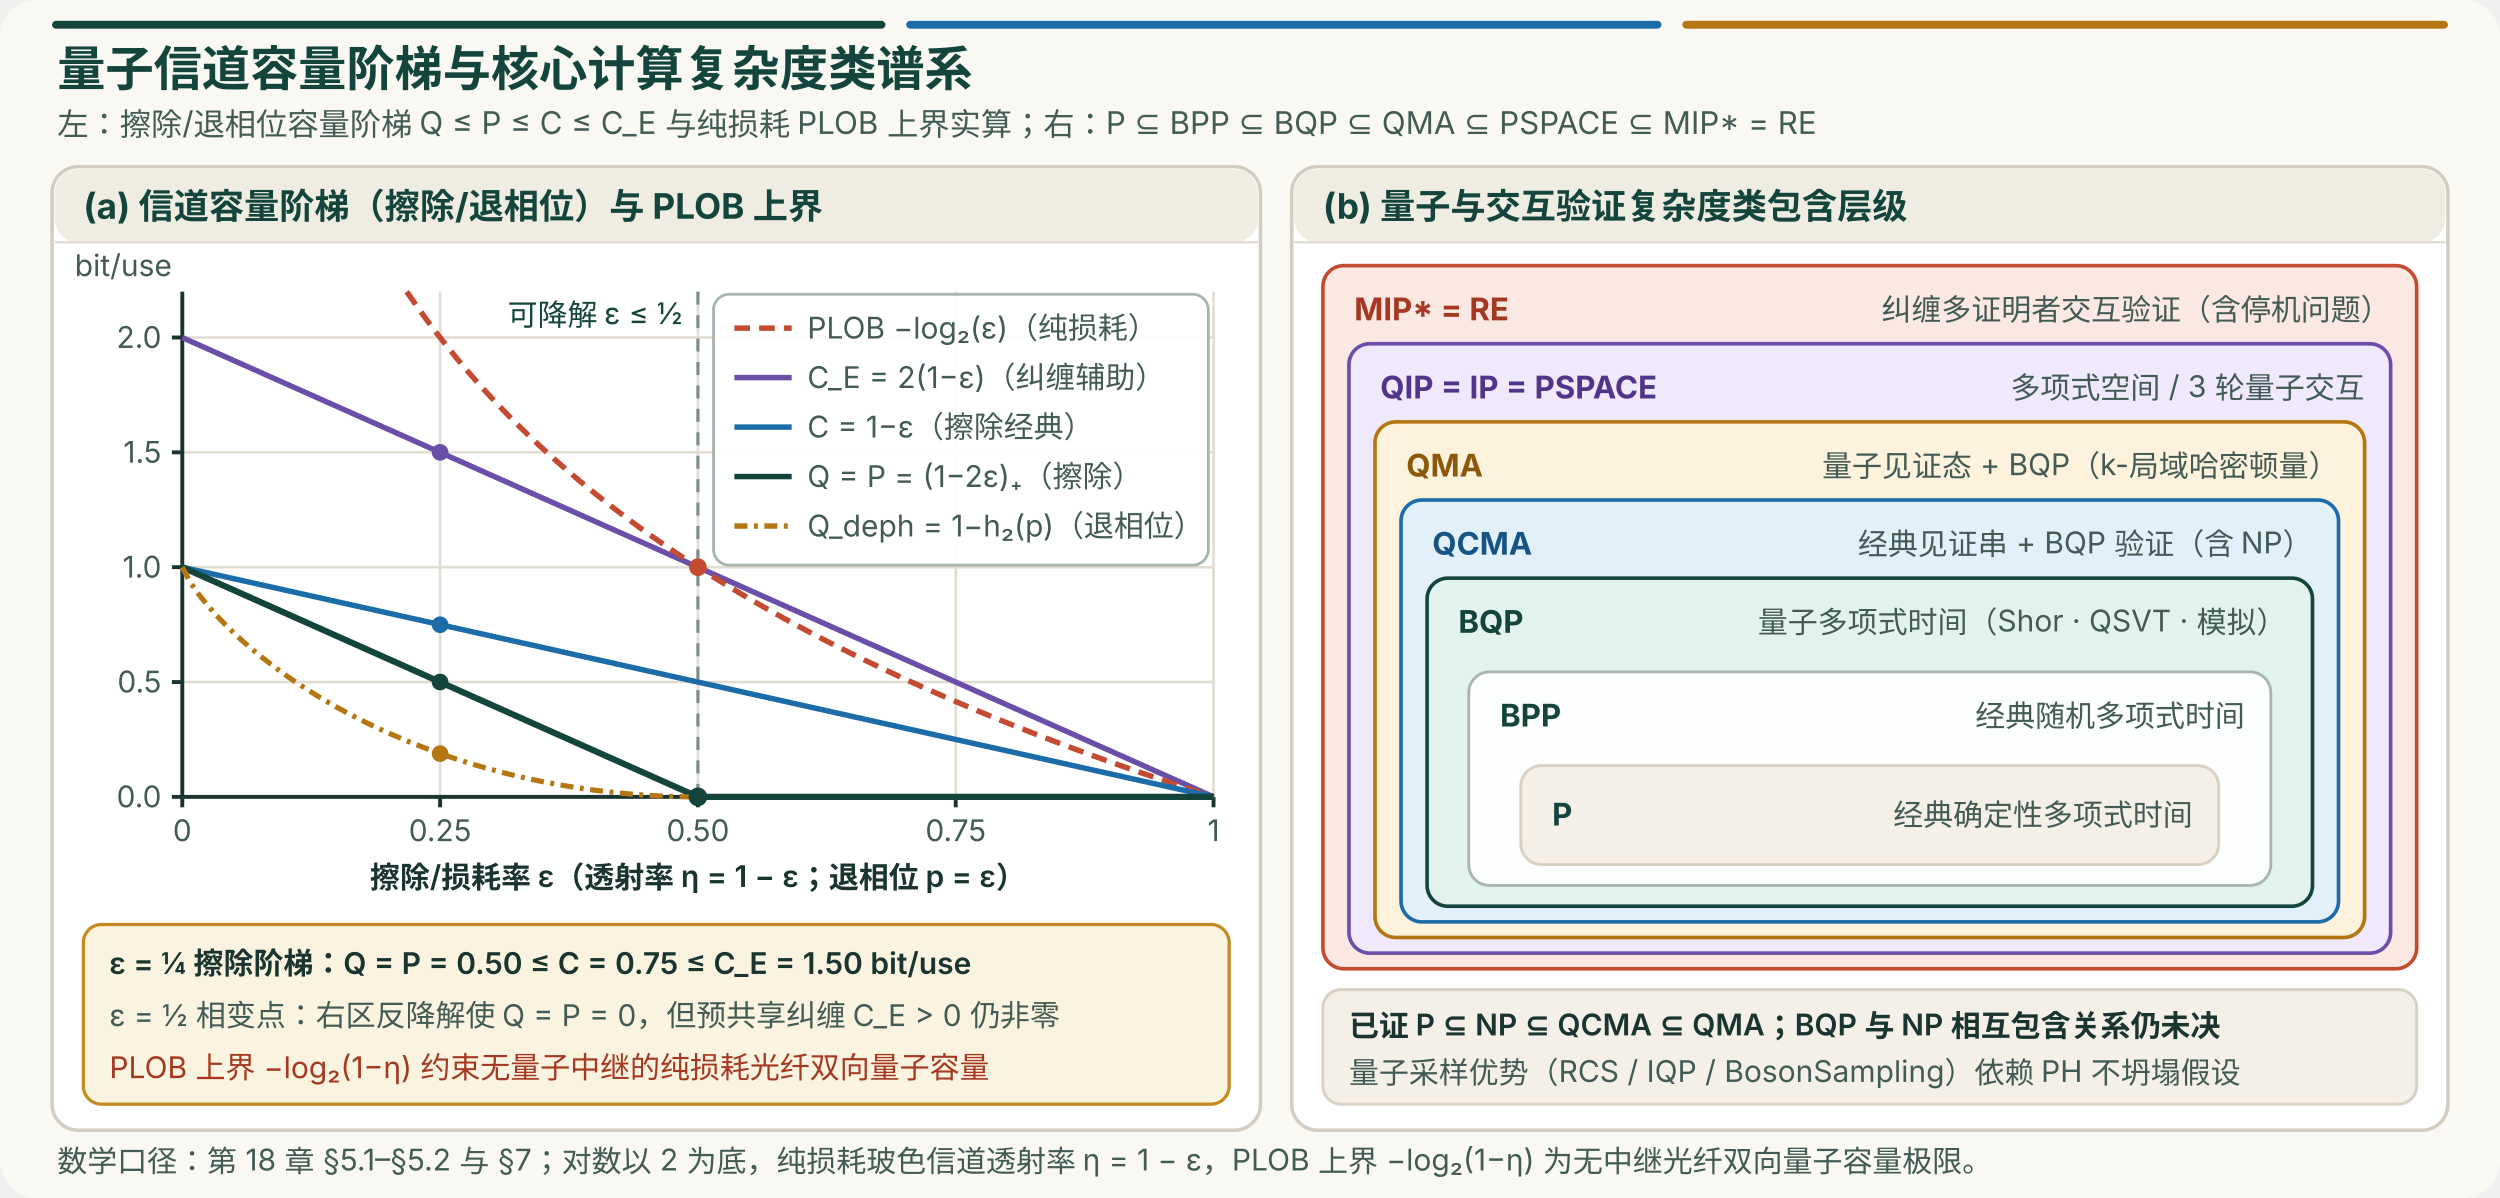
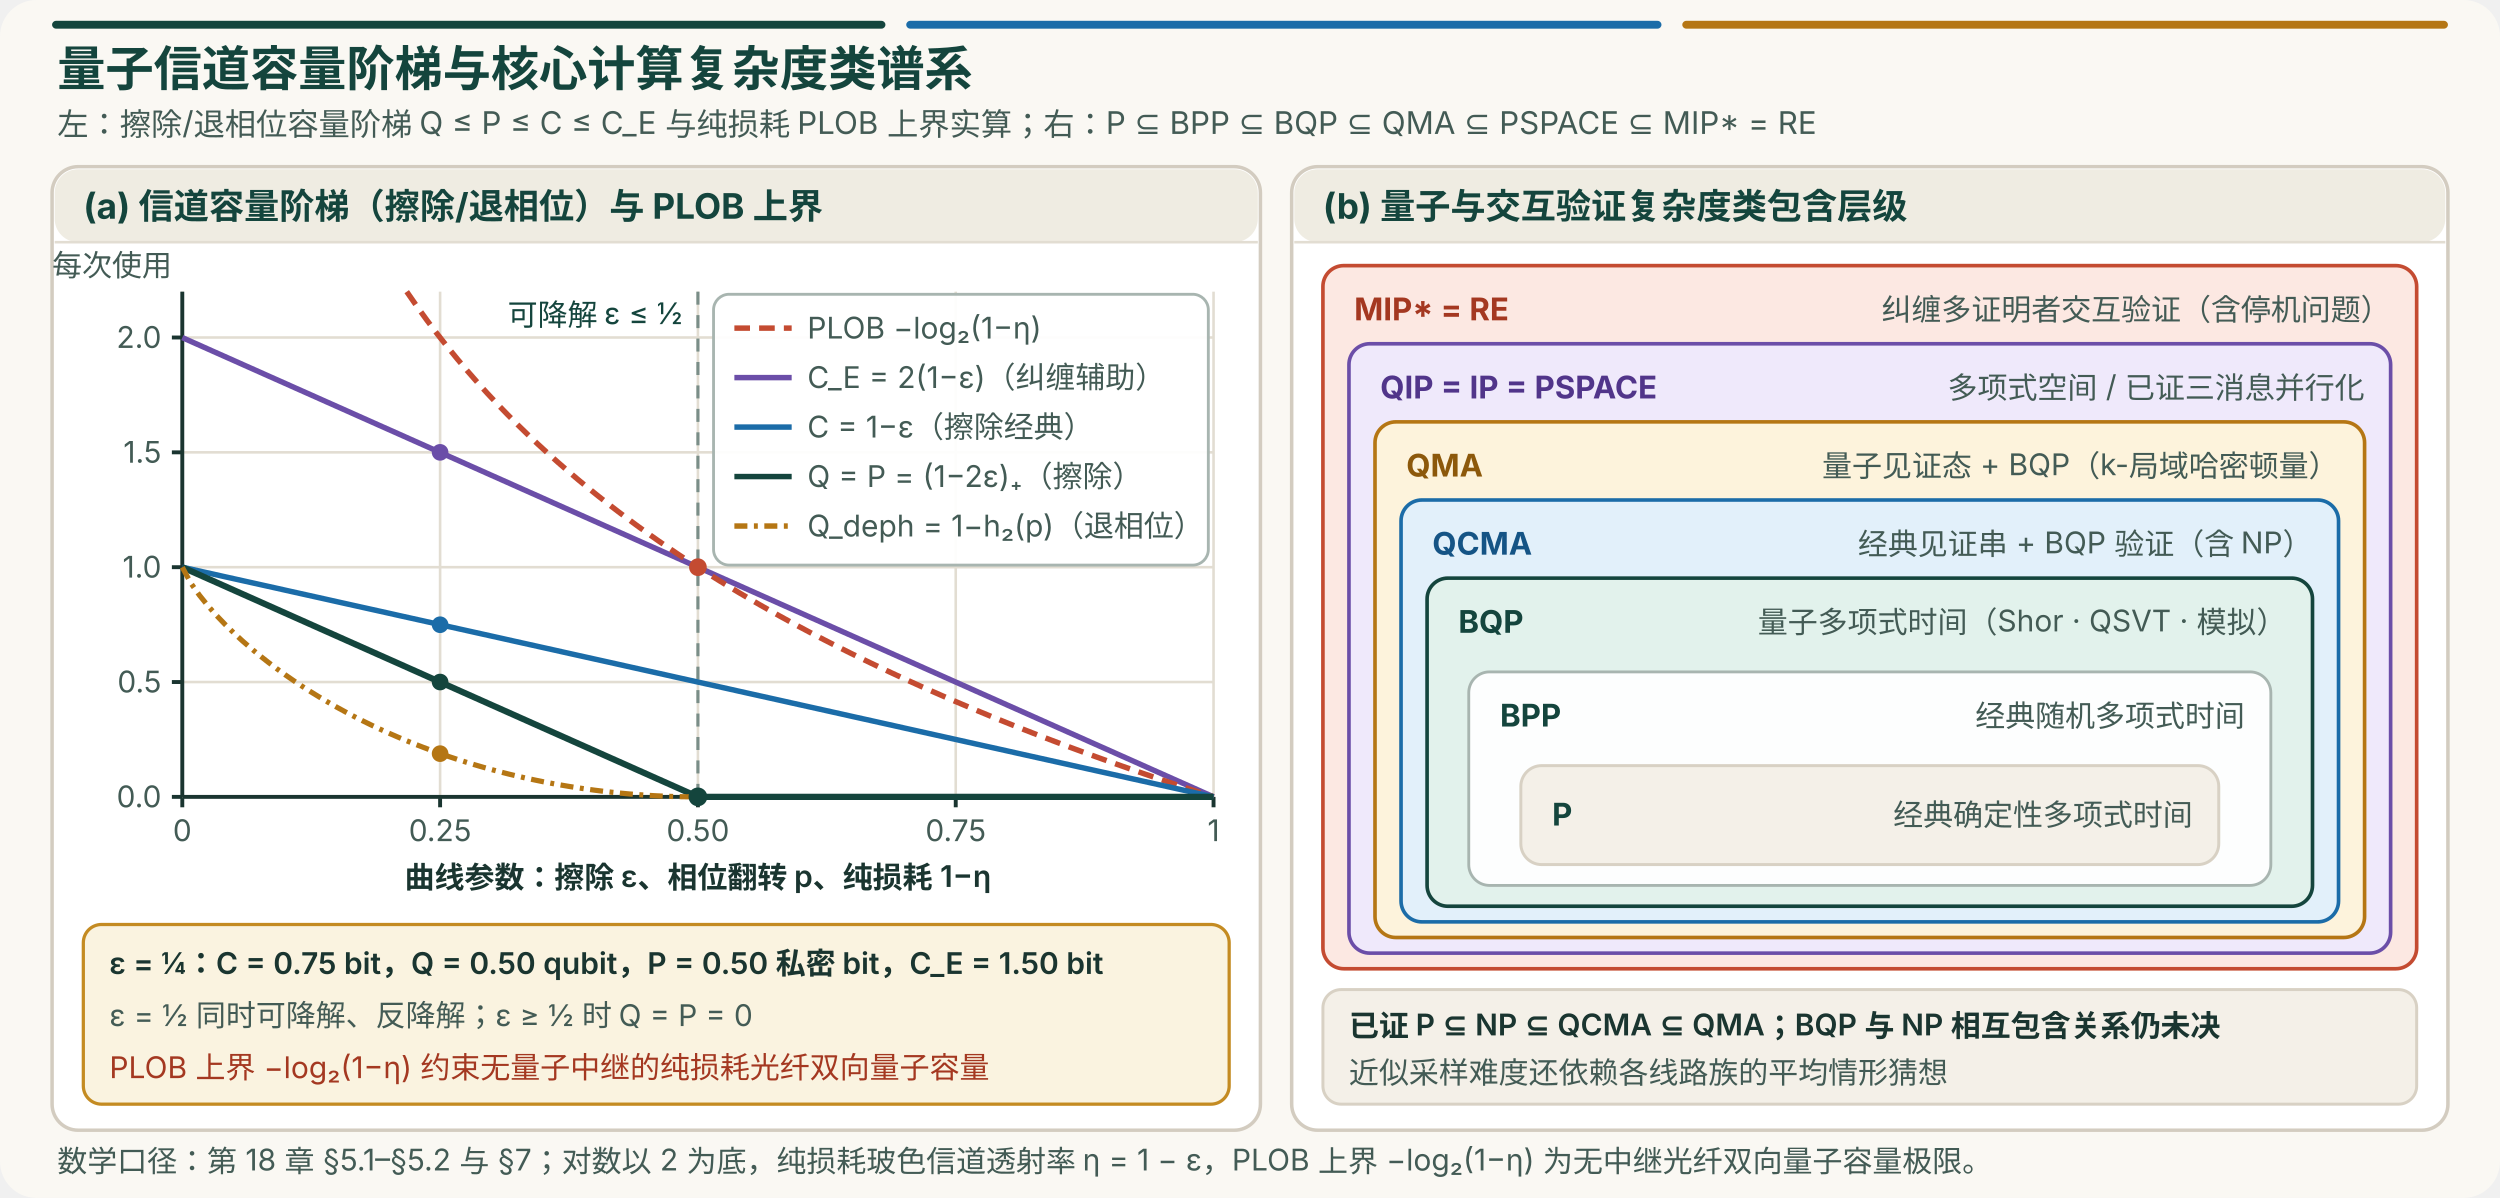
<svg xmlns="http://www.w3.org/2000/svg" viewBox="0 0 960 460" role="img" aria-labelledby="title desc">
  <style>
:root{color-scheme:light dark}
text{font-family:system-ui,-apple-system,'PingFang SC','Hiragino Sans GB','Microsoft YaHei',sans-serif}
.bg{fill:#FAF8F3}
.panel{fill:#FFFFFF;stroke:#D3CCC0;stroke-width:1.35}
.subpanel{fill:#F4F0E8;stroke:#D8D1C4;stroke-width:1.15}
.phead{fill:#EFECE2}
.title{font-size:18.5px;font-weight:700;fill:#14453d}
.subtitle{font-size:12px;font-weight:400;fill:#435B55}
.sec{font-size:13.5px;font-weight:700;fill:#14453d}
.lbl{font-size:12px;font-weight:500;fill:#1A3530}
.lblb{font-size:12px;font-weight:700;fill:#14453d}
.sm{font-size:11.5px;font-weight:400;fill:#435B55}
.smb{font-size:11.5px;font-weight:600;fill:#1A3530}
.math-txt{font-family:Georgia,'Times New Roman',serif;font-size:12.5px;font-weight:700;fill:#14453d}
.mono{font-family:ui-monospace,'SFMono-Regular',Menlo,Consolas,monospace;font-size:11.5px;font-weight:600;fill:#1A3530}
.axis{stroke:#1A3530;stroke-width:1.5;fill:none}
.axis-fill{fill:#1A3530}
.grid{stroke:#E2DDD2;stroke-width:1;fill:none}
.guide{stroke:#7A8E88;stroke-width:1.2;stroke-dasharray:5 4;fill:none}
.c1{stroke:#14453d;fill:none}
.c1-fill{fill:#14453d}
.c1-txt{fill:#14453d}
.c1-soft{fill:#E2F2EC;stroke:#14453d;stroke-width:1.4}
.c2{stroke:#C44B31;fill:none}
.c2-fill{fill:#C44B31}
.c2-txt{fill:#A43821}
.c2-soft{fill:#FCE8E2;stroke:#C44B31;stroke-width:1.4}
.c3{stroke:#1B6CA8;fill:none}
.c3-fill{fill:#1B6CA8}
.c3-txt{fill:#155485}
.c3-soft{fill:#E2F0FA;stroke:#1B6CA8;stroke-width:1.4}
.c4{stroke:#B57614;fill:none}
.c4-fill{fill:#B57614}
.c4-txt{fill:#8C580B}
.c4-soft{fill:#FDF3DC;stroke:#B57614;stroke-width:1.4}
.c5{stroke:#6B4EA8;fill:none}
.c5-fill{fill:#6B4EA8}
.c5-txt{fill:#51358A}
.c5-soft{fill:#EFE9FB;stroke:#6B4EA8;stroke-width:1.4}
.note{fill:#FAF3E0;stroke:#C48B22;stroke-width:1.25}
.pill{fill:#F3EFE6;stroke:#A8B5B0;stroke-width:1.15}
.pill-bg{fill:#FFFFFF;fill-opacity:.94;stroke:#A8B5B0;stroke-width:1.1}
.area1{fill:#14453d;fill-opacity:.14}
.area2{fill:#C44B31;fill-opacity:.13}
.area3{fill:#1B6CA8;fill-opacity:.13}
.area4{fill:#B57614;fill-opacity:.14}
.bar-neutral{fill:#E5E0D5;stroke:#5D706B;stroke-width:1.3}
.badge-txt{fill:#FAF8F3;font-size:11.5px;font-weight:700}
.hatch-stroke1{stroke:#14453d;stroke-width:1.1;stroke-opacity:.38}
.hatch-stroke2{stroke:#C44B31;stroke-width:1.1;stroke-opacity:.42}
.hatch-stroke3{stroke:#1B6CA8;stroke-width:1.1;stroke-opacity:.38}
@media(prefers-color-scheme:dark){
  .bg{fill:#111917}
  .panel{fill:#172320;stroke:#314842}
  .subpanel{fill:#1C2B27;stroke:#3A544D}
  .phead{fill:#1F312C}
  .title,.sec,.lblb,.math-txt{fill:#d9ebe5}
  .subtitle,.sm{fill:#9FBAB2}
  .lbl,.smb,.mono{fill:#CFE3DC}
  .axis{stroke:#C4DCD4}
  .axis-fill{fill:#C4DCD4}
  .grid{stroke:#283C36}
  .guide{stroke:#6F8F86}
  .c1{stroke:#5DD1A8}
  .c1-fill{fill:#5DD1A8}
  .c1-txt{fill:#84E2C0}
  .c1-soft{fill:#153B30;stroke:#5DD1A8}
  .c2{stroke:#F28872}
  .c2-fill{fill:#F28872}
  .c2-txt{fill:#F8AA99}
  .c2-soft{fill:#48241E;stroke:#F28872}
  .c3{stroke:#6BC2F5}
  .c3-fill{fill:#6BC2F5}
  .c3-txt{fill:#92D4FA}
  .c3-soft{fill:#173A52;stroke:#6BC2F5}
  .c4{stroke:#F0BA5A}
  .c4-fill{fill:#F0BA5A}
  .c4-txt{fill:#F6CE86}
  .c4-soft{fill:#3C2F14;stroke:#F0BA5A}
  .c5{stroke:#B99CF5}
  .c5-fill{fill:#B99CF5}
  .c5-txt{fill:#D0BAFA}
  .c5-soft{fill:#2D2147;stroke:#B99CF5}
  .note{fill:#312814;stroke:#D6A240}
  .pill{fill:#1E302B;stroke:#4B6B62}
  .pill-bg{fill:#172320;fill-opacity:.94;stroke:#4B6B62}
  .area1{fill:#5DD1A8;fill-opacity:.18}
  .area2{fill:#F28872;fill-opacity:.17}
  .area3{fill:#6BC2F5;fill-opacity:.17}
  .area4{fill:#F0BA5A;fill-opacity:.17}
  .bar-neutral{fill:#263833;stroke:#87A69D}
  .badge-txt{fill:#111917}
  .hatch-stroke1{stroke:#5DD1A8;stroke-opacity:.45}
  .hatch-stroke2{stroke:#F28872;stroke-opacity:.48}
  .hatch-stroke3{stroke:#6BC2F5;stroke-opacity:.45}
}
  </style>
  <defs>
    <marker id="arr-ink" viewBox="0 0 10 10" refX="8.5" refY="5" markerWidth="6.5" markerHeight="6.5" orient="auto-start-reverse">
      <path d="M1,1.5 L8.5,5 L1,8.5 Z" class="axis-fill" />
    </marker>
    <marker id="arr-c1" viewBox="0 0 10 10" refX="8.5" refY="5" markerWidth="6.5" markerHeight="6.5" orient="auto-start-reverse">
      <path d="M1,1.5 L8.5,5 L1,8.5 Z" class="c1-fill" />
    </marker>
    <marker id="arr-c2" viewBox="0 0 10 10" refX="8.5" refY="5" markerWidth="6.5" markerHeight="6.5" orient="auto-start-reverse">
      <path d="M1,1.5 L8.5,5 L1,8.5 Z" class="c2-fill" />
    </marker>
    <marker id="arr-c3" viewBox="0 0 10 10" refX="8.5" refY="5" markerWidth="6.5" markerHeight="6.5" orient="auto-start-reverse">
      <path d="M1,1.5 L8.5,5 L1,8.5 Z" class="c3-fill" />
    </marker>
    <pattern id="hatch-c1" width="7" height="7" patternUnits="userSpaceOnUse" patternTransform="rotate(45)">
      <line class="hatch-stroke1" x1="0" y1="0" x2="0" y2="7" />
    </pattern>
    <pattern id="hatch-c2" width="7" height="7" patternUnits="userSpaceOnUse" patternTransform="rotate(-45)">
      <line class="hatch-stroke2" x1="0" y1="0" x2="0" y2="7" />
    </pattern>
    <pattern id="hatch-c3" width="7" height="7" patternUnits="userSpaceOnUse" patternTransform="rotate(45)">
      <line class="hatch-stroke3" x1="0" y1="0" x2="0" y2="7" />
    </pattern>
  </defs>
  <rect class="bg" x="0" y="0" width="960" height="460" rx="14" />
  <rect class="c1-fill" x="20" y="8" width="320" height="3" rx="1.5" />
  <rect class="c3-fill" x="348" y="8" width="290" height="3" rx="1.5" />
  <rect class="c4-fill" x="646" y="8" width="294" height="3" rx="1.5" />
  <text class="title" x="22.0" y="33.0">量子信道容量阶梯与核心计算复杂度类谱系</text>
  <text class="subtitle" x="22.0" y="52.0">左：擦除/退相位容量阶梯 Q ≤ P ≤ C ≤ C_E 与纯损耗 PLOB 上界实算；右：P ⊆ BPP ⊆ BQP ⊆ QMA ⊆ PSPACE ⊆ MIP* = RE</text>
  <rect class="panel" x="20.0" y="64.0" width="464.0" height="370.0" rx="10.0" />
  <rect class="phead" x="21.0" y="65.0" width="462.0" height="28.0" rx="9.0" />
  <line class="grid" x1="21.0" y1="93.0" x2="483.0" y2="93.0" />
  <text class="sec" x="32.0" y="84.0">(a) 信道容量阶梯（擦除/退相位）与 PLOB 上界</text>
  <line class="grid" x1="70.0" y1="112.0" x2="70.0" y2="306.0" />
  <line class="axis" x1="70.0" y1="306.0" x2="70.0" y2="310.0" />
  <text class="sm" x="70.0" y="323.0" text-anchor="middle">0</text>
  <line class="grid" x1="169.0" y1="112.0" x2="169.0" y2="306.0" />
  <line class="axis" x1="169.0" y1="306.0" x2="169.0" y2="310.0" />
  <text class="sm" x="169.0" y="323.0" text-anchor="middle">0.25</text>
  <line class="grid" x1="268.0" y1="112.0" x2="268.0" y2="306.0" />
  <line class="axis" x1="268.0" y1="306.0" x2="268.0" y2="310.0" />
  <text class="sm" x="268.0" y="323.0" text-anchor="middle">0.50</text>
  <line class="grid" x1="367.0" y1="112.0" x2="367.0" y2="306.0" />
  <line class="axis" x1="367.0" y1="306.0" x2="367.0" y2="310.0" />
  <text class="sm" x="367.0" y="323.0" text-anchor="middle">0.75</text>
  <line class="grid" x1="466.0" y1="112.0" x2="466.0" y2="306.0" />
  <line class="axis" x1="466.0" y1="306.0" x2="466.0" y2="310.0" />
  <text class="sm" x="466.0" y="323.0" text-anchor="middle">1</text>
  <line class="grid" x1="70.0" y1="306.0" x2="466.0" y2="306.0" />
  <line class="axis" x1="66.0" y1="306.0" x2="70.0" y2="306.0" />
  <text class="sm" x="62.0" y="310.0" text-anchor="end">0.0</text>
  <line class="grid" x1="70.0" y1="261.9" x2="466.0" y2="261.9" />
  <line class="axis" x1="66.0" y1="261.9" x2="70.0" y2="261.9" />
  <text class="sm" x="62.0" y="265.9" text-anchor="end">0.5</text>
  <line class="grid" x1="70.0" y1="217.8" x2="466.0" y2="217.8" />
  <line class="axis" x1="66.0" y1="217.8" x2="70.0" y2="217.8" />
  <text class="sm" x="62.0" y="221.8" text-anchor="end">1.0</text>
  <line class="grid" x1="70.0" y1="173.7" x2="466.0" y2="173.7" />
  <line class="axis" x1="66.0" y1="173.7" x2="70.0" y2="173.7" />
  <text class="sm" x="62.0" y="177.7" text-anchor="end">1.5</text>
  <line class="grid" x1="70.0" y1="129.6" x2="466.0" y2="129.6" />
  <line class="axis" x1="66.0" y1="129.6" x2="70.0" y2="129.6" />
  <text class="sm" x="62.0" y="133.6" text-anchor="end">2.0</text>
-   <text class="sm" x="66.0" y="106.0" text-anchor="end">bit/use</text>
-   <text class="smb" x="268.0" y="341.0" text-anchor="middle">擦除/损耗率 ε（透射率 η = 1 − ε；退相位 p = ε）</text>
+   <text class="sm" x="66.0" y="106.0" text-anchor="end">每次使用</text>
+   <text class="smb" x="268.0" y="341.0" text-anchor="middle">曲线参数：擦除 ε、相位翻转 p、纯损耗 1−η</text>
  <line class="guide" x1="268.0" y1="112.0" x2="268.0" y2="306.0" />
  <text class="sm c1-txt" x="262.0" y="125.0" text-anchor="end">可降解 ε ≤ ½</text>
  <line class="axis" x1="70.0" y1="112.0" x2="70.0" y2="306.0" />
  <line class="axis" x1="70.0" y1="306.0" x2="466.0" y2="306.0" />
  <polyline class="c5" points="70.00,129.64 73.96,131.40 77.92,133.16 81.88,134.93 85.84,136.69 89.80,138.45 93.76,140.22 97.72,141.98 101.68,143.75 105.64,145.51 109.60,147.27 113.56,149.04 117.52,150.80 121.48,152.56 125.44,154.33 129.40,156.09 133.36,157.85 137.32,159.62 141.28,161.38 145.24,163.15 149.20,164.91 153.16,166.67 157.12,168.44 161.08,170.20 165.04,171.96 169.00,173.73 172.96,175.49 176.92,177.25 180.88,179.02 184.84,180.78 188.80,182.55 192.76,184.31 196.72,186.07 200.68,187.84 204.64,189.60 208.60,191.36 212.56,193.13 216.52,194.89 220.48,196.65 224.44,198.42 228.40,200.18 232.36,201.95 236.32,203.71 240.28,205.47 244.24,207.24 248.20,209.00 252.16,210.76 256.12,212.53 260.08,214.29 264.04,216.05 268.00,217.82 271.96,219.58 275.92,221.35 279.88,223.11 283.84,224.87 287.80,226.64 291.76,228.40 295.72,230.16 299.68,231.93 303.64,233.69 307.60,235.45 311.56,237.22 315.52,238.98 319.48,240.75 323.44,242.51 327.40,244.27 331.36,246.04 335.32,247.80 339.28,249.56 343.24,251.33 347.20,253.09 351.16,254.85 355.12,256.62 359.08,258.38 363.04,260.15 367.00,261.91 370.96,263.67 374.92,265.44 378.88,267.20 382.84,268.96 386.80,270.73 390.76,272.49 394.72,274.25 398.68,276.02 402.64,277.78 406.60,279.55 410.56,281.31 414.52,283.07 418.48,284.84 422.44,286.60 426.40,288.36 430.36,290.13 434.32,291.89 438.28,293.65 442.24,295.42 446.20,297.18 450.16,298.95 454.12,300.71 458.08,302.47 462.04,304.24 466.00,306.00" stroke-width="2.1" />
  <polyline class="c2" points="156.18,112.00 160.06,117.59 163.93,122.95 167.80,128.09 171.68,133.03 175.55,137.78 179.42,142.37 183.29,146.79 187.17,151.07 191.04,155.21 194.91,159.21 198.78,163.10 202.66,166.87 206.53,170.53 210.40,174.09 214.27,177.55 218.15,180.92 222.02,184.20 225.89,187.40 229.77,190.52 233.64,193.57 237.51,196.54 241.38,199.45 245.26,202.30 249.13,205.08 253.00,207.80 256.87,210.46 260.75,213.07 264.62,215.63 268.49,218.13 272.37,220.59 276.24,223.00 280.11,225.37 283.98,227.69 287.86,229.98 291.73,232.22 295.60,234.42 299.47,236.59 303.35,238.72 307.22,240.81 311.09,242.87 314.96,244.90 318.84,246.89 322.71,248.86 326.58,250.79 330.46,252.70 334.33,254.58 338.20,256.43 342.07,258.25 345.95,260.05 349.82,261.82 353.69,263.57 357.56,265.29 361.44,267.00 365.31,268.68 369.18,270.33 373.06,271.97 376.93,273.58 380.80,275.18 384.67,276.75 388.55,278.31 392.42,279.85 396.29,281.37 400.16,282.87 404.04,284.35 407.91,285.82 411.78,287.27 415.65,288.70 419.53,290.12 423.40,291.52 427.27,292.91 431.15,294.28 435.02,295.64 438.89,296.98 442.76,298.31 446.64,299.62 450.51,300.92 454.38,302.21 458.25,303.49 462.13,304.75 466.00,306.00" stroke-width="2.1" stroke-dasharray="6 3.5" />
  <polyline class="c3" points="70.00,217.82 73.96,218.70 77.92,219.58 81.88,220.46 85.84,221.35 89.80,222.23 93.76,223.11 97.72,223.99 101.68,224.87 105.64,225.75 109.60,226.64 113.56,227.52 117.52,228.40 121.48,229.28 125.44,230.16 129.40,231.05 133.36,231.93 137.32,232.81 141.28,233.69 145.24,234.57 149.20,235.45 153.16,236.34 157.12,237.22 161.08,238.10 165.04,238.98 169.00,239.86 172.96,240.75 176.92,241.63 180.88,242.51 184.84,243.39 188.80,244.27 192.76,245.15 196.72,246.04 200.68,246.92 204.64,247.80 208.60,248.68 212.56,249.56 216.52,250.45 220.48,251.33 224.44,252.21 228.40,253.09 232.36,253.97 236.32,254.85 240.28,255.74 244.24,256.62 248.20,257.50 252.16,258.38 256.12,259.26 260.08,260.15 264.04,261.03 268.00,261.91 271.96,262.79 275.92,263.67 279.88,264.55 283.84,265.44 287.80,266.32 291.76,267.20 295.72,268.08 299.68,268.96 303.64,269.85 307.60,270.73 311.56,271.61 315.52,272.49 319.48,273.37 323.44,274.25 327.40,275.14 331.36,276.02 335.32,276.90 339.28,277.78 343.24,278.66 347.20,279.55 351.16,280.43 355.12,281.31 359.08,282.19 363.04,283.07 367.00,283.95 370.96,284.84 374.92,285.72 378.88,286.60 382.84,287.48 386.80,288.36 390.76,289.25 394.72,290.13 398.68,291.01 402.64,291.89 406.60,292.77 410.56,293.65 414.52,294.54 418.48,295.42 422.44,296.30 426.40,297.18 430.36,298.06 434.32,298.95 438.28,299.83 442.24,300.71 446.20,301.59 450.16,302.47 454.12,303.35 458.08,304.24 462.04,305.12 466.00,306.00" stroke-width="2.1" />
  <polyline class="c1" points="70.00,217.82 73.96,219.58 77.92,221.35 81.88,223.11 85.84,224.87 89.80,226.64 93.76,228.40 97.72,230.16 101.68,231.93 105.64,233.69 109.60,235.45 113.56,237.22 117.52,238.98 121.48,240.75 125.44,242.51 129.40,244.27 133.36,246.04 137.32,247.80 141.28,249.56 145.24,251.33 149.20,253.09 153.16,254.85 157.12,256.62 161.08,258.38 165.04,260.15 169.00,261.91 172.96,263.67 176.92,265.44 180.88,267.20 184.84,268.96 188.80,270.73 192.76,272.49 196.72,274.25 200.68,276.02 204.64,277.78 208.60,279.55 212.56,281.31 216.52,283.07 220.48,284.84 224.44,286.60 228.40,288.36 232.36,290.13 236.32,291.89 240.28,293.65 244.24,295.42 248.20,297.18 252.16,298.95 256.12,300.71 260.08,302.47 264.04,304.24 268.00,306.00 271.96,306.00 275.92,306.00 279.88,306.00 283.84,306.00 287.80,306.00 291.76,306.00 295.72,306.00 299.68,306.00 303.64,306.00 307.60,306.00 311.56,306.00 315.52,306.00 319.48,306.00 323.44,306.00 327.40,306.00 331.36,306.00 335.32,306.00 339.28,306.00 343.24,306.00 347.20,306.00 351.16,306.00 355.12,306.00 359.08,306.00 363.04,306.00 367.00,306.00 370.96,306.00 374.92,306.00 378.88,306.00 382.84,306.00 386.80,306.00 390.76,306.00 394.72,306.00 398.68,306.00 402.64,306.00 406.60,306.00 410.56,306.00 414.52,306.00 418.48,306.00 422.44,306.00 426.40,306.00 430.36,306.00 434.32,306.00 438.28,306.00 442.24,306.00 446.20,306.00 450.16,306.00 454.12,306.00 458.08,306.00 462.04,306.00 466.00,306.00" stroke-width="2.4" />
  <polyline class="c4" points="70.00,217.82 73.30,223.95 76.60,228.60 79.90,232.69 83.20,236.41 86.50,239.85 89.80,243.07 93.10,246.11 96.40,248.98 99.70,251.71 103.00,254.31 106.30,256.80 109.60,259.18 112.90,261.46 116.20,263.65 119.50,265.75 122.80,267.77 126.10,269.72 129.40,271.60 132.70,273.40 136.00,275.14 139.30,276.81 142.60,278.43 145.90,279.98 149.20,281.48 152.50,282.92 155.80,284.31 159.10,285.65 162.40,286.93 165.70,288.17 169.00,289.36 172.30,290.50 175.60,291.59 178.90,292.64 182.20,293.65 185.50,294.61 188.80,295.53 192.10,296.41 195.40,297.25 198.70,298.04 202.00,298.80 205.30,299.51 208.60,300.19 211.90,300.82 215.20,301.42 218.50,301.98 221.80,302.50 225.10,302.99 228.40,303.44 231.70,303.85 235.00,304.22 238.30,304.56 241.60,304.87 244.90,305.13 248.20,305.36 251.50,305.56 254.80,305.72 258.10,305.84 261.40,305.93 264.70,305.98 268.00,306.00" stroke-width="2.0" stroke-dasharray="5 2.5 1.5 2.5" />
  <circle class="c5-fill" cx="169.0" cy="173.7" r="3.2" />
  <circle class="c3-fill" cx="169.0" cy="239.9" r="3.2" />
  <circle class="c1-fill" cx="169.0" cy="261.9" r="3.2" />
  <circle class="c4-fill" cx="169.0" cy="289.4" r="3.2" />
  <circle class="c1-fill" cx="268.0" cy="306.0" r="3.6" />
  <circle class="c2-fill" cx="268.0" cy="217.8" r="3.4" />
  <rect class="pill-bg" x="274.0" y="113.0" width="190.0" height="104.0" rx="6.0" />
  <line class="c2" x1="282.0" y1="126.0" x2="304.0" y2="126.0" stroke-width="2.1" stroke-dasharray="6 3.5" />
-   <text class="sm" x="310.0" y="130.0">PLOB −log₂(ε)（纯损耗）</text>
+   <text class="sm" x="310.0" y="130.0">PLOB −log₂(1−η)</text>
  <line class="c5" x1="282.0" y1="145.0" x2="304.0" y2="145.0" stroke-width="2.1" />
  <text class="sm" x="310.0" y="149.0">C_E = 2(1−ε)（纠缠辅助）</text>
  <line class="c3" x1="282.0" y1="164.0" x2="304.0" y2="164.0" stroke-width="2.1" />
  <text class="sm" x="310.0" y="168.0">C = 1−ε（擦除经典）</text>
  <line class="c1" x1="282.0" y1="183.0" x2="304.0" y2="183.0" stroke-width="2.1" />
  <text class="sm" x="310.0" y="187.0">Q = P = (1−2ε)₊（擦除）</text>
  <line class="c4" x1="282.0" y1="202.0" x2="304.0" y2="202.0" stroke-width="2.1" stroke-dasharray="5 2.5 1.5 2.5" />
  <text class="sm" x="310.0" y="206.0">Q_deph = 1−h₂(p)（退相位）</text>
  <rect class="note" x="32.0" y="355.0" width="440.0" height="69.0" rx="7.0" />
-   <text class="smb" x="42.0" y="374.0">ε = ¼ 擦除阶梯：Q = P = 0.50 ≤ C = 0.75 ≤ C_E = 1.50 bit/use</text>
-   <text class="sm" x="42.0" y="394.0">ε = ½ 相变点：右区反降解使 Q = P = 0，但预共享纠缠 C_E &gt; 0 仍非零</text>
+   <text class="smb" x="42.0" y="374.0">ε = ¼：C = 0.75 bit，Q = 0.50 qubit，P = 0.50 私密 bit，C_E = 1.50 bit</text>
+   <text class="sm" x="42.0" y="394.0">ε = ½ 同时可降解、反降解；ε ≥ ½ 时 Q = P = 0</text>
  <text class="sm c2-txt" x="42.0" y="414.0">PLOB 上界 −log₂(1−η) 约束无量子中继的纯损耗光纤双向量子容量</text>
  <rect class="panel" x="496.0" y="64.0" width="444.0" height="370.0" rx="10.0" />
  <rect class="phead" x="497.0" y="65.0" width="442.0" height="28.0" rx="9.0" />
  <line class="grid" x1="497.0" y1="93.0" x2="939.0" y2="93.0" />
  <text class="sec" x="508.0" y="84.0">(b) 量子与交互验证复杂度类包含层级</text>
  <rect class="c2-soft" x="508.0" y="102.0" width="420.0" height="270.0" rx="8.0" />
  <text class="lblb c2-txt" x="520.0" y="123.0">MIP* = RE</text>
  <text class="sm" x="918.0" y="123.0" text-anchor="end">纠缠多证明者交互验证（含停机问题）</text>
  <rect class="c5-soft" x="518.0" y="132.0" width="400.0" height="234.0" rx="8.0" />
  <text class="lblb c5-txt" x="530.0" y="153.0">QIP = IP = PSPACE</text>
-   <text class="sm" x="908.0" y="153.0" text-anchor="end">多项式空间 / 3 轮量子交互</text>
+   <text class="sm" x="908.0" y="153.0" text-anchor="end">多项式空间 / 已证三消息并行化</text>
  <rect class="c4-soft" x="528.0" y="162.0" width="380.0" height="198.0" rx="8.0" />
  <text class="lblb c4-txt" x="540.0" y="183.0">QMA</text>
  <text class="sm" x="898.0" y="183.0" text-anchor="end">量子见证态 + BQP（k-局域哈密顿量）</text>
  <rect class="c3-soft" x="538.0" y="192.0" width="360.0" height="162.0" rx="8.0" />
  <text class="lblb c3-txt" x="550.0" y="213.0">QCMA</text>
  <text class="sm" x="888.0" y="213.0" text-anchor="end">经典见证串 + BQP 验证（含 NP）</text>
  <rect class="c1-soft" x="548.0" y="222.0" width="340.0" height="126.0" rx="8.0" />
  <text class="lblb c1-txt" x="560.0" y="243.0">BQP</text>
  <text class="sm" x="878.0" y="243.0" text-anchor="end">量子多项式时间（Shor · QSVT · 模拟）</text>
  <rect class="pill-bg" x="564.0" y="258.0" width="308.0" height="82.0" rx="8.0" />
  <text class="lblb" x="576.0" y="279.0">BPP</text>
  <text class="sm" x="862.0" y="279.0" text-anchor="end">经典随机多项式时间</text>
  <rect class="subpanel" x="584.0" y="294.0" width="268.0" height="38.0" rx="8.0" />
  <text class="lblb" x="596.0" y="317.0">P</text>
  <text class="sm" x="842.0" y="317.0" text-anchor="end">经典确定性多项式时间</text>
  <rect class="subpanel" x="508.0" y="380.0" width="420.0" height="44.0" rx="7.0" />
  <text class="smb" x="518.0" y="398.0">已证 P ⊆ NP ⊆ QCMA ⊆ QMA；BQP 与 NP 相互包含关系仍未决</text>
-   <text class="sm" x="518.0" y="416.0">量子采样优势（RCS / IQP / BosonSampling）依赖 PH 不坍塌假设</text>
+   <text class="sm" x="518.0" y="416.0">近似采样难度还依赖各线路族的平均情形猜想</text>
  <text class="sm" x="22.0" y="450.0">数学口径：第 18 章 §5.1–§5.2 与 §7；对数以 2 为底，纯损耗玻色信道透射率 η = 1 − ε，PLOB 上界 −log₂(1−η) 为无中继光纤双向量子容量极限。</text>
</svg>
